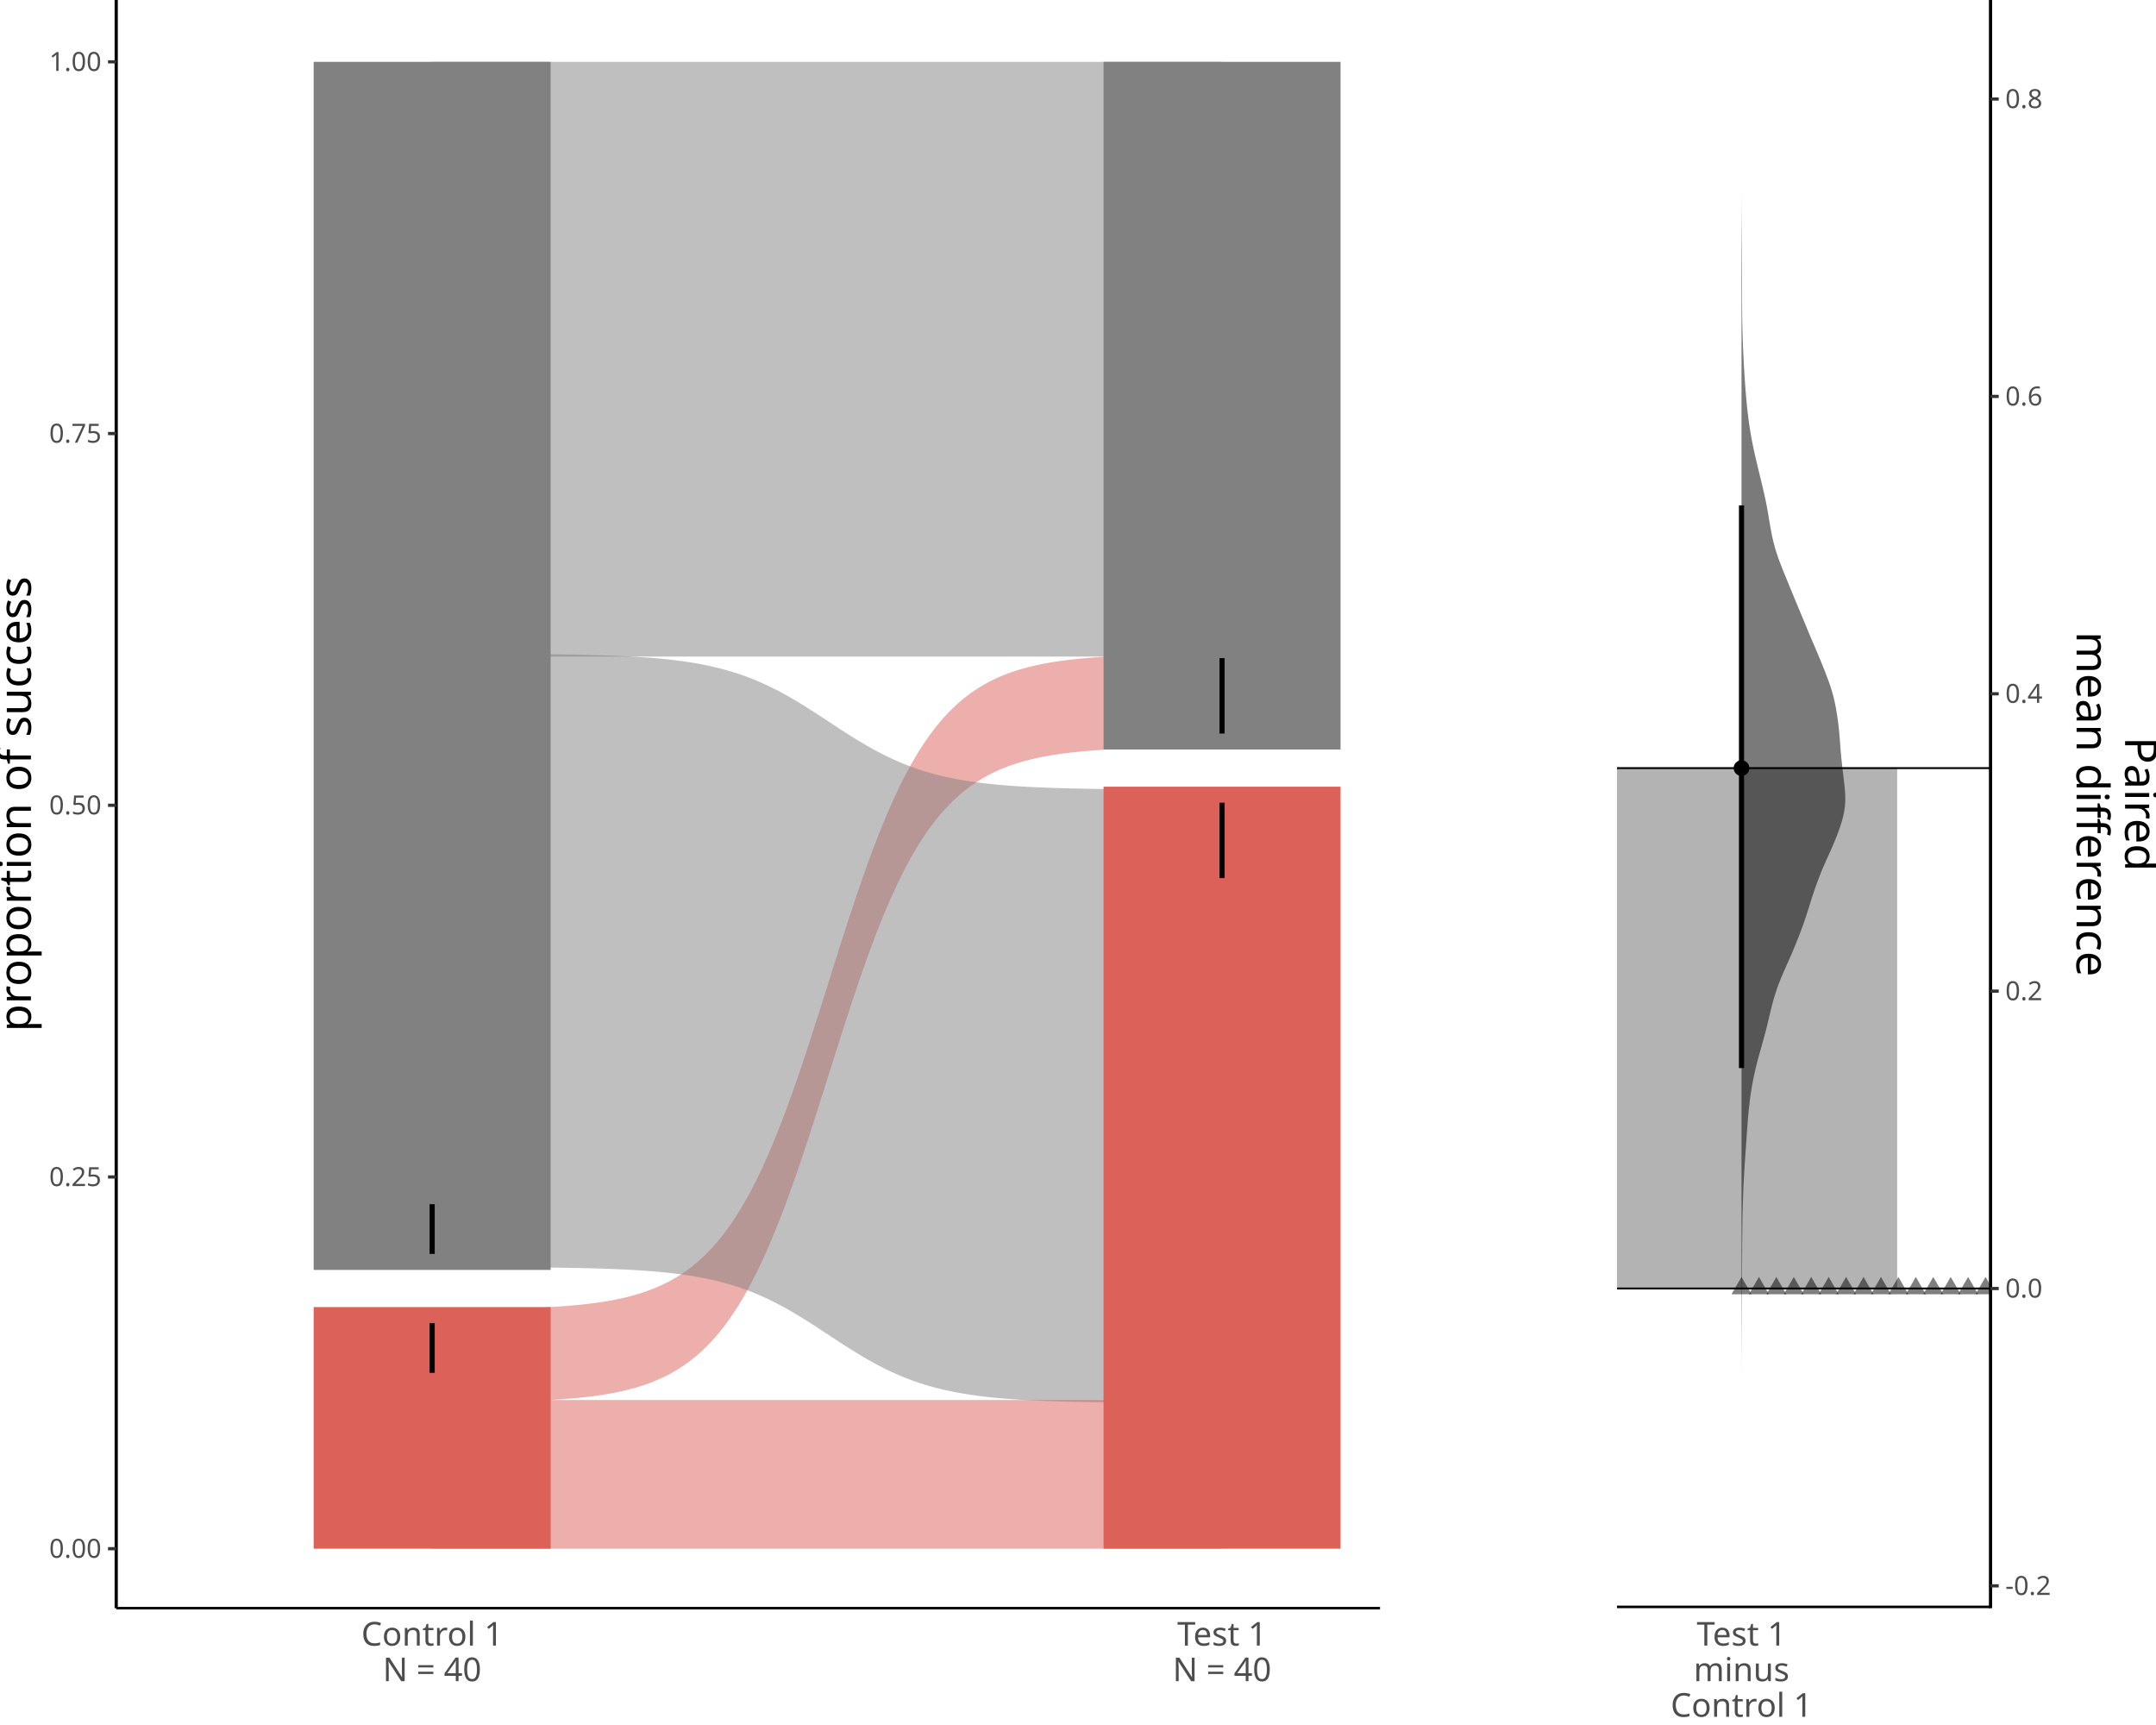
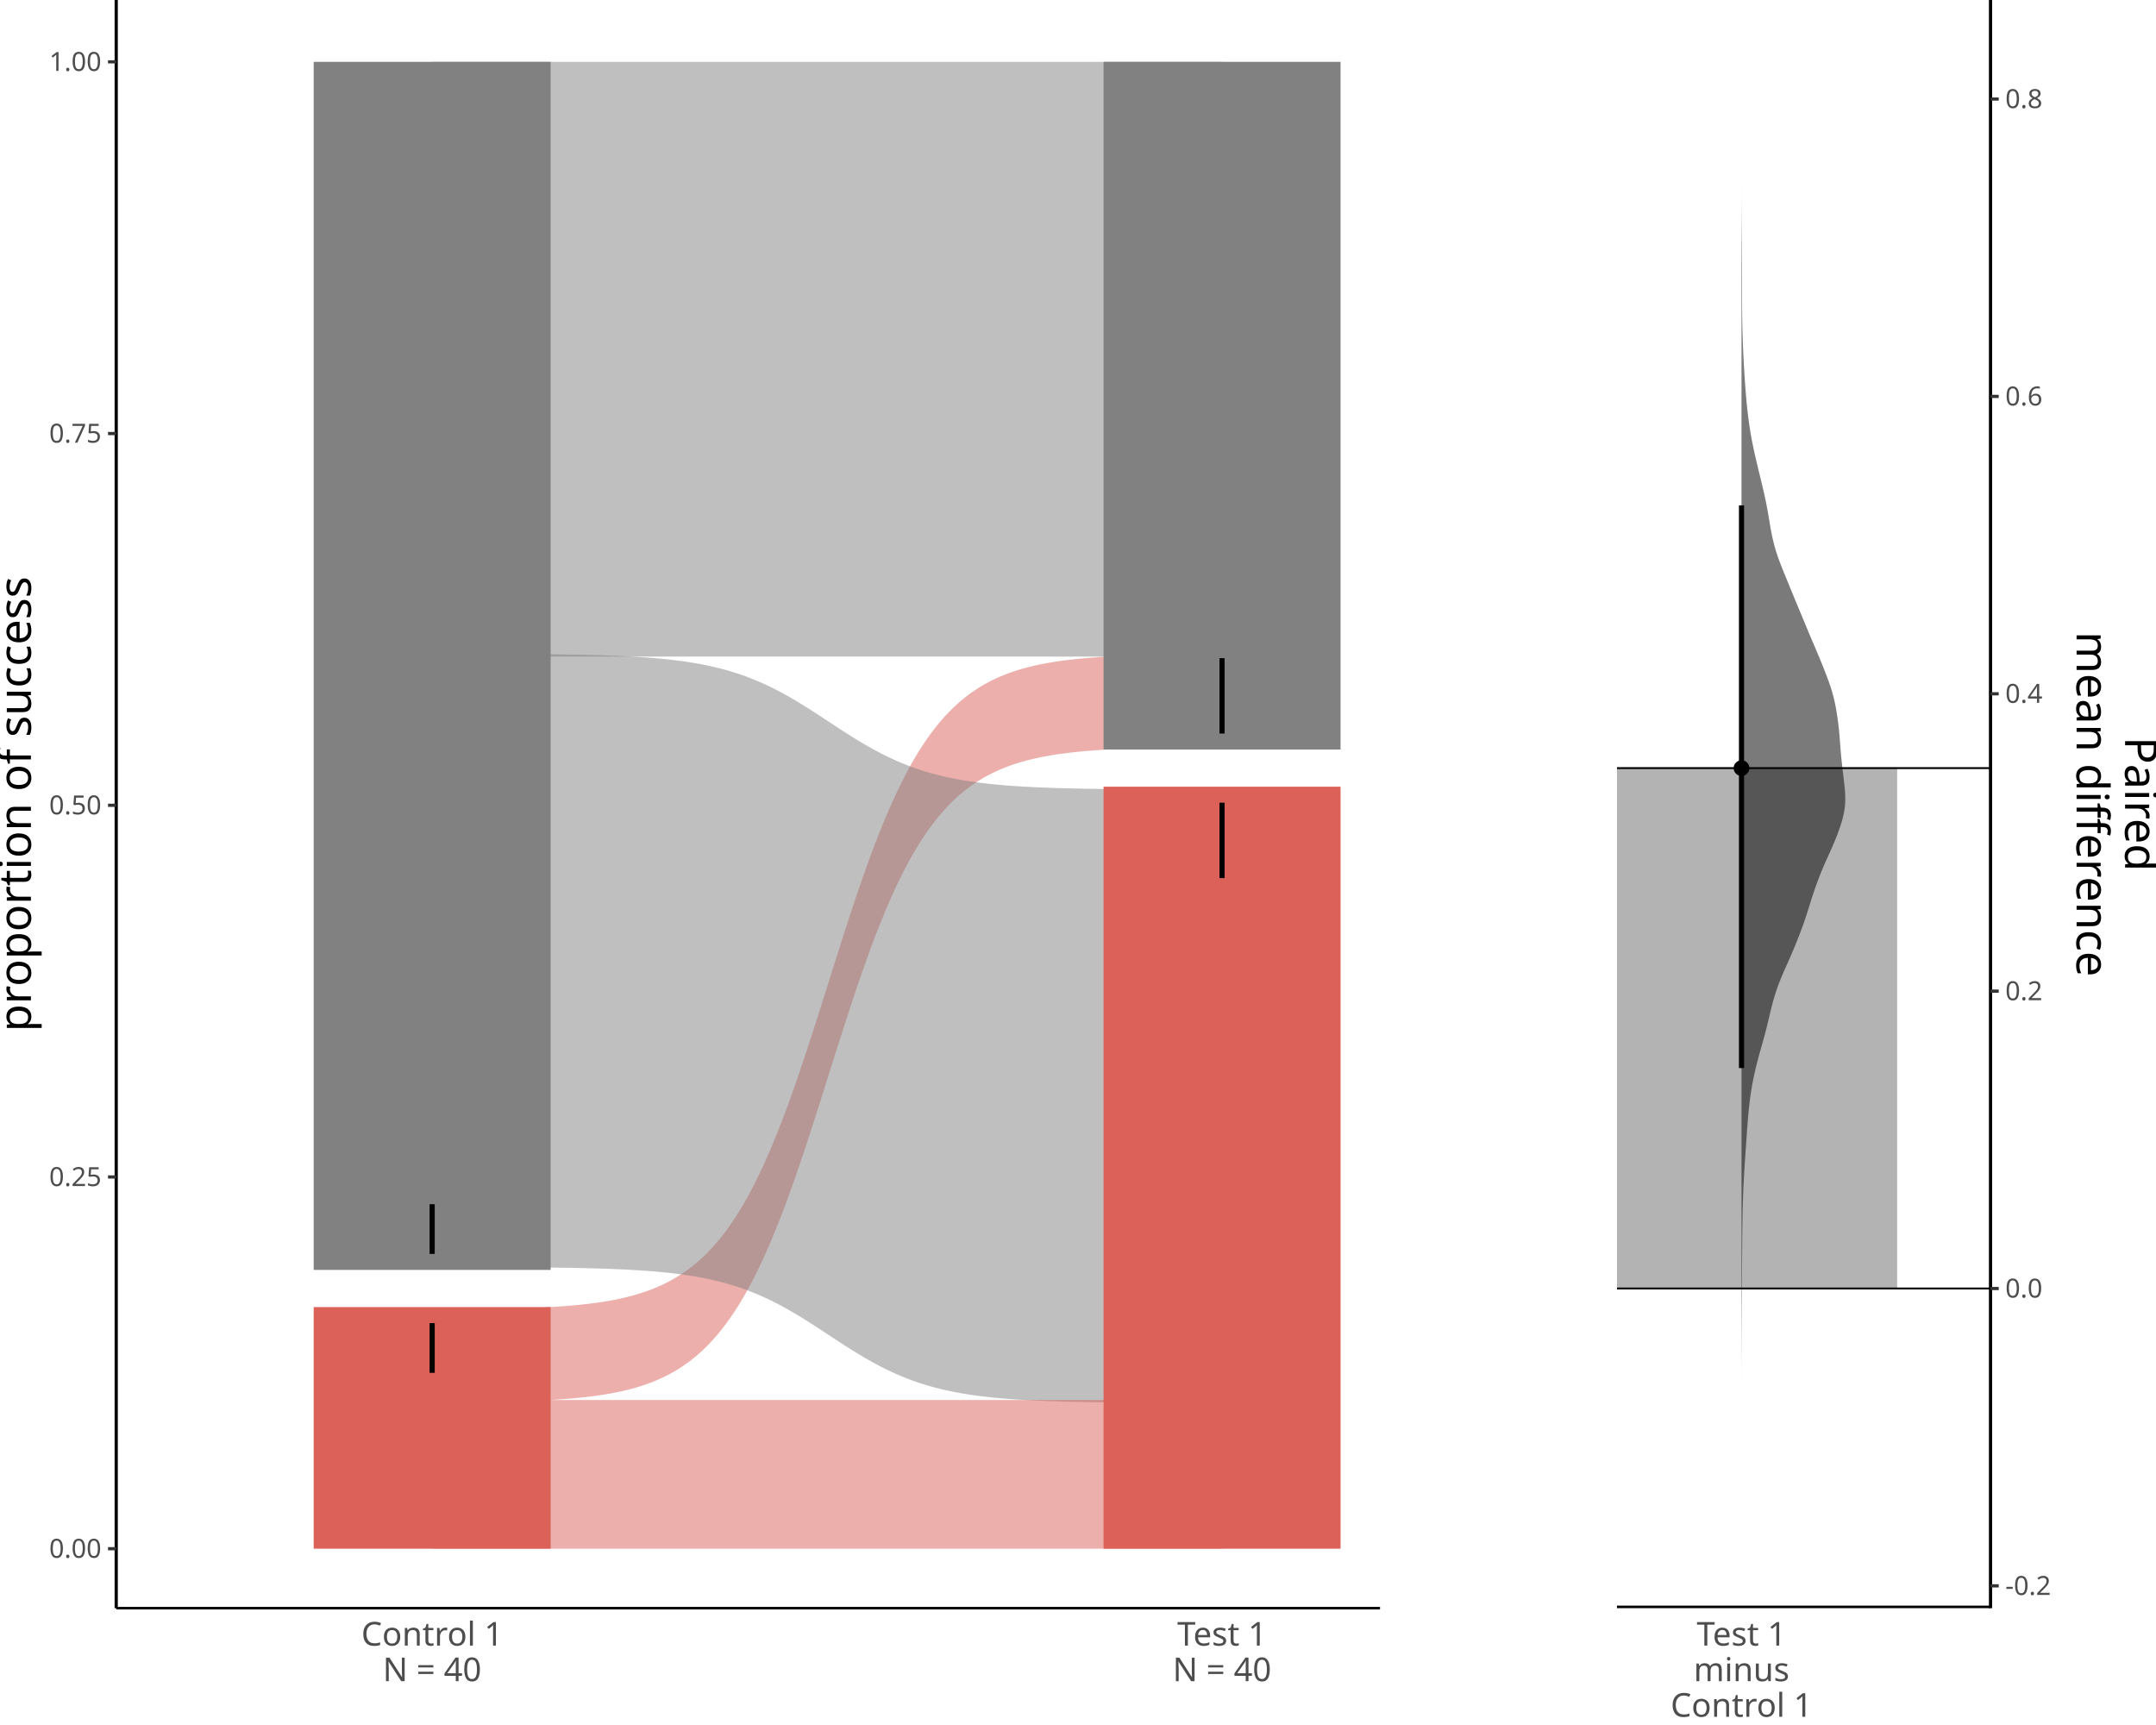
<svg xmlns="http://www.w3.org/2000/svg" class="svglite" data-engine-version="2.0" width="720.00pt" height="576.00pt" viewBox="0 0 720.00 576.00">
  <defs>
    <style type="text/css">
    .svglite line, .svglite polyline, .svglite polygon, .svglite path, .svglite rect, .svglite circle {
      fill: none;
      stroke: #000000;
      stroke-linecap: round;
      stroke-linejoin: round;
      stroke-miterlimit: 10.00;
    }
  </style>
  </defs>
  <rect width="100%" height="100%" style="stroke: none; fill: #FFFFFF;" />
  <defs>
    <clipPath id="cpMC4wMHw3MjAuMDB8MC4wMHw1NzYuMDA=">
      <rect x="0.00" y="0.00" width="720.00" height="576.00" />
    </clipPath>
  </defs>
  <g clip-path="url(#cpMC4wMHw3MjAuMDB8MC4wMHw1NzYuMDA=)">
</g>
  <defs>
    <clipPath id="cpMC4wMHw1NDAuMDB8MC4wMHw1NzYuMDA=">
      <rect x="0" y="0.00" width="540.00" height="576.00" />
    </clipPath>
  </defs>
  <g clip-path="url(#cpMC4wMHw1NDAuMDB8MC4wMHw1NzYuMDA=)">
    <rect x="0" y="0.00" width="540.00" height="576.00" style="stroke-width: 1.07; stroke: #FFFFFF; fill: #FFFFFF;" />
  </g>
  <g clip-path="url(#cpMC4wMHw3MjAuMDB8MC4wMHw1NzYuMDA=)">
    <rect x="38.81" y="0.00" width="501.19" height="536.99" style="stroke-width: 1.07; stroke: none; fill: #FFFFFF;" />
    <polygon points="181.78,436.55 182.41,436.52 183.05,436.49 183.69,436.45 184.32,436.41 184.96,436.38 185.59,436.34 186.23,436.29 186.86,436.25 187.50,436.21 188.13,436.16 188.77,436.11 189.40,436.06 190.04,436.01 190.67,435.96 191.31,435.90 191.94,435.84 192.58,435.79 193.21,435.72 193.85,435.66 194.48,435.59 195.12,435.52 195.75,435.45 196.39,435.38 197.02,435.30 197.66,435.22 198.30,435.14 198.93,435.05 199.57,434.97 200.20,434.87 200.84,434.78 201.47,434.68 202.11,434.58 202.74,434.47 203.38,434.36 204.01,434.25 204.65,434.13 205.28,434.01 205.92,433.88 206.55,433.75 207.19,433.61 207.82,433.47 208.46,433.33 209.09,433.17 209.73,433.02 210.36,432.85 211.00,432.69 211.63,432.51 212.27,432.33 212.90,432.14 213.54,431.95 214.18,431.75 214.81,431.54 215.45,431.33 216.08,431.10 216.72,430.87 217.35,430.64 217.99,430.39 218.62,430.13 219.26,429.87 219.89,429.59 220.53,429.31 221.16,429.02 221.80,428.71 222.43,428.40 223.07,428.08 223.70,427.74 224.34,427.39 224.97,427.03 225.61,426.66 226.24,426.28 226.88,425.88 227.51,425.47 228.15,425.05 228.78,424.61 229.42,424.16 230.06,423.70 230.69,423.21 231.33,422.72 231.96,422.20 232.60,421.67 233.23,421.12 233.87,420.56 234.50,419.98 235.14,419.38 235.77,418.76 236.41,418.12 237.04,417.46 237.68,416.78 238.31,416.08 238.95,415.36 239.58,414.62 240.22,413.86 240.85,413.07 241.49,412.26 242.12,411.43 242.76,410.58 243.39,409.70 244.03,408.79 244.66,407.87 245.30,406.91 245.94,405.93 246.57,404.93 247.21,403.89 247.84,402.84 248.48,401.75 249.11,400.64 249.75,399.50 250.38,398.33 251.02,397.13 251.65,395.91 252.29,394.65 252.92,393.37 253.56,392.06 254.19,390.72 254.83,389.36 255.46,387.96 256.10,386.54 256.73,385.09 257.37,383.61 258.00,382.10 258.64,380.56 259.27,379.00 259.91,377.41 260.54,375.79 261.18,374.15 261.82,372.48 262.45,370.79 263.09,369.07 263.72,367.32 264.36,365.56 264.99,363.77 265.63,361.96 266.26,360.13 266.90,358.28 267.53,356.41 268.17,354.52 268.80,352.61 269.44,350.69 270.07,348.76 270.71,346.81 271.34,344.85 271.98,342.87 272.61,340.89 273.25,338.90 273.88,336.90 274.52,334.90 275.15,332.89 275.79,330.87 276.42,328.86 277.06,326.84 277.70,324.83 278.33,322.81 278.97,320.80 279.60,318.80 280.24,316.80 280.87,314.81 281.51,312.82 282.14,310.85 282.78,308.89 283.41,306.94 284.05,305.00 284.68,303.08 285.32,301.18 285.95,299.29 286.59,297.42 287.22,295.57 287.86,293.74 288.49,291.93 289.13,290.14 289.76,288.37 290.40,286.63 291.03,284.91 291.67,283.22 292.30,281.55 292.94,279.91 293.58,278.29 294.21,276.70 294.85,275.14 295.48,273.60 296.12,272.09 296.75,270.61 297.39,269.16 298.02,267.74 298.66,266.34 299.29,264.97 299.93,263.64 300.56,262.33 301.20,261.04 301.83,259.79 302.47,258.57 303.10,257.37 303.74,256.20 304.37,255.06 305.01,253.95 305.64,252.86 306.28,251.80 306.91,250.77 307.55,249.77 308.18,248.79 308.82,247.83 309.46,246.90 310.09,246.00 310.73,245.12 311.36,244.27 312.00,243.43 312.63,242.63 313.27,241.84 313.90,241.08 314.54,240.33 315.17,239.61 315.81,238.92 316.44,238.24 317.08,237.58 317.71,236.94 318.35,236.32 318.98,235.72 319.62,235.14 320.25,234.57 320.89,234.03 321.52,233.50 322.16,232.98 322.79,232.49 323.43,232.00 324.06,231.54 324.70,231.08 325.34,230.65 325.97,230.22 326.61,229.81 327.24,229.42 327.88,229.03 328.51,228.66 329.15,228.30 329.78,227.96 330.42,227.62 331.05,227.30 331.69,226.98 332.32,226.68 332.96,226.39 333.59,226.10 334.23,225.83 334.86,225.57 335.50,225.31 336.13,225.06 336.77,224.82 337.40,224.59 338.04,224.37 338.67,224.16 339.31,223.95 339.94,223.75 340.58,223.55 341.22,223.37 341.85,223.19 342.49,223.01 343.12,222.84 343.76,222.68 344.39,222.52 345.03,222.37 345.66,222.23 346.30,222.09 346.93,221.95 347.57,221.82 348.20,221.69 348.84,221.57 349.47,221.45 350.11,221.34 350.74,221.23 351.38,221.12 352.01,221.02 352.65,220.92 353.28,220.82 353.92,220.73 354.55,220.64 355.19,220.56 355.83,220.48 356.46,220.40 357.10,220.32 357.73,220.25 358.37,220.17 359.00,220.11 359.64,220.04 360.27,219.98 360.91,219.91 361.54,219.85 362.18,219.80 362.81,219.74 363.45,219.69 364.08,219.64 364.72,219.59 365.35,219.54 365.99,219.49 366.62,219.45 367.26,219.40 367.89,219.36 368.53,219.32 369.16,219.28 369.80,219.25 370.43,219.21 371.07,219.18 371.71,219.14 371.71,250.17 371.07,250.21 370.43,250.24 369.80,250.28 369.16,250.31 368.53,250.35 367.89,250.39 367.26,250.43 366.62,250.48 365.99,250.52 365.35,250.57 364.72,250.62 364.08,250.67 363.45,250.72 362.81,250.77 362.18,250.83 361.54,250.88 360.91,250.94 360.27,251.00 359.64,251.07 359.00,251.14 358.37,251.20 357.73,251.28 357.10,251.35 356.46,251.43 355.83,251.51 355.19,251.59 354.55,251.67 353.92,251.76 353.28,251.85 352.65,251.95 352.01,252.05 351.38,252.15 350.74,252.26 350.11,252.37 349.47,252.48 348.84,252.60 348.20,252.72 347.57,252.85 346.93,252.98 346.30,253.12 345.66,253.26 345.03,253.40 344.39,253.55 343.76,253.71 343.12,253.87 342.49,254.04 341.85,254.22 341.22,254.40 340.58,254.58 339.94,254.78 339.31,254.98 338.67,255.19 338.04,255.40 337.40,255.62 336.77,255.85 336.13,256.09 335.50,256.34 334.86,256.60 334.23,256.86 333.59,257.13 332.96,257.42 332.32,257.71 331.69,258.01 331.05,258.33 330.42,258.65 329.78,258.99 329.15,259.33 328.51,259.69 327.88,260.06 327.24,260.45 326.61,260.84 325.97,261.25 325.34,261.68 324.70,262.11 324.06,262.57 323.43,263.03 322.79,263.52 322.16,264.01 321.52,264.53 320.89,265.06 320.25,265.60 319.62,266.17 318.98,266.75 318.35,267.35 317.71,267.97 317.08,268.61 316.44,269.27 315.81,269.95 315.17,270.64 314.54,271.36 313.90,272.11 313.27,272.87 312.63,273.65 312.00,274.46 311.36,275.30 310.73,276.15 310.09,277.03 309.46,277.93 308.82,278.86 308.18,279.82 307.55,280.80 306.91,281.80 306.28,282.83 305.64,283.89 305.01,284.98 304.37,286.09 303.74,287.23 303.10,288.40 302.47,289.60 301.83,290.82 301.20,292.07 300.56,293.36 299.93,294.67 299.29,296.00 298.66,297.37 298.02,298.77 297.39,300.19 296.75,301.64 296.12,303.12 295.48,304.63 294.85,306.17 294.21,307.73 293.58,309.32 292.94,310.94 292.30,312.58 291.67,314.25 291.03,315.94 290.40,317.66 289.76,319.40 289.13,321.17 288.49,322.96 287.86,324.77 287.22,326.60 286.59,328.45 285.95,330.32 285.32,332.21 284.68,334.11 284.05,336.03 283.41,337.97 282.78,339.92 282.14,341.88 281.51,343.85 280.87,345.84 280.24,347.83 279.60,349.83 278.97,351.83 278.33,353.84 277.70,355.86 277.06,357.87 276.42,359.89 275.79,361.90 275.15,363.92 274.52,365.93 273.88,367.93 273.25,369.93 272.61,371.92 271.98,373.90 271.34,375.88 270.71,377.84 270.07,379.79 269.44,381.72 268.80,383.64 268.17,385.55 267.53,387.44 266.90,389.31 266.26,391.16 265.63,392.99 264.99,394.80 264.36,396.59 263.72,398.35 263.09,400.10 262.45,401.82 261.82,403.51 261.18,405.18 260.54,406.82 259.91,408.44 259.27,410.03 258.64,411.59 258.00,413.13 257.37,414.64 256.73,416.12 256.10,417.57 255.46,418.99 254.83,420.39 254.19,421.75 253.56,423.09 252.92,424.40 252.29,425.68 251.65,426.94 251.02,428.16 250.38,429.36 249.75,430.53 249.11,431.67 248.48,432.78 247.84,433.86 247.21,434.92 246.57,435.96 245.94,436.96 245.30,437.94 244.66,438.90 244.03,439.82 243.39,440.73 242.76,441.61 242.12,442.46 241.49,443.29 240.85,444.10 240.22,444.89 239.58,445.65 238.95,446.39 238.31,447.11 237.68,447.81 237.04,448.49 236.41,449.15 235.77,449.79 235.14,450.41 234.50,451.01 233.87,451.59 233.23,452.15 232.60,452.70 231.96,453.23 231.33,453.75 230.69,454.24 230.06,454.72 229.42,455.19 228.78,455.64 228.15,456.08 227.51,456.50 226.88,456.91 226.24,457.31 225.61,457.69 224.97,458.06 224.34,458.42 223.70,458.77 223.07,459.11 222.43,459.43 221.80,459.74 221.16,460.05 220.53,460.34 219.89,460.62 219.26,460.90 218.62,461.16 217.99,461.42 217.35,461.67 216.72,461.90 216.08,462.13 215.45,462.36 214.81,462.57 214.18,462.78 213.54,462.98 212.90,463.17 212.27,463.36 211.63,463.54 211.00,463.72 210.36,463.88 209.73,464.05 209.09,464.20 208.46,464.36 207.82,464.50 207.19,464.64 206.55,464.78 205.92,464.91 205.28,465.04 204.65,465.16 204.01,465.28 203.38,465.39 202.74,465.50 202.11,465.61 201.47,465.71 200.84,465.81 200.20,465.90 199.57,466.00 198.93,466.08 198.30,466.17 197.66,466.25 197.02,466.33 196.39,466.41 195.75,466.48 195.12,466.55 194.48,466.62 193.85,466.69 193.21,466.75 192.58,466.81 191.94,466.87 191.31,466.93 190.67,466.99 190.04,467.04 189.40,467.09 188.77,467.14 188.13,467.19 187.50,467.24 186.86,467.28 186.23,467.32 185.59,467.37 184.96,467.41 184.32,467.44 183.69,467.48 183.05,467.52 182.41,467.55 181.78,467.58 " style="stroke-width: 0.75; stroke: none; fill: #DB6159; fill-opacity: 0.50;" />
    <polygon points="181.78,218.44 182.41,218.44 183.05,218.45 183.69,218.46 184.32,218.47 184.96,218.47 185.59,218.48 186.23,218.49 186.86,218.50 187.50,218.51 188.13,218.52 188.77,218.53 189.40,218.54 190.04,218.55 190.67,218.56 191.31,218.57 191.94,218.58 192.58,218.60 193.21,218.61 193.85,218.62 194.48,218.64 195.12,218.65 195.75,218.66 196.39,218.68 197.02,218.70 197.66,218.71 198.30,218.73 198.93,218.75 199.57,218.77 200.20,218.78 200.84,218.80 201.47,218.83 202.11,218.85 202.74,218.87 203.38,218.89 204.01,218.91 204.65,218.94 205.28,218.96 205.92,218.99 206.55,219.02 207.19,219.05 207.82,219.08 208.46,219.11 209.09,219.14 209.73,219.17 210.36,219.20 211.00,219.24 211.63,219.27 212.27,219.31 212.90,219.35 213.54,219.39 214.18,219.43 214.81,219.48 215.45,219.52 216.08,219.57 216.72,219.61 217.35,219.66 217.99,219.71 218.62,219.77 219.26,219.82 219.89,219.88 220.53,219.94 221.16,220.00 221.80,220.06 222.43,220.13 223.07,220.19 223.70,220.26 224.34,220.34 224.97,220.41 225.61,220.49 226.24,220.57 226.88,220.65 227.51,220.73 228.15,220.82 228.78,220.91 229.42,221.00 230.06,221.10 230.69,221.20 231.33,221.30 231.96,221.41 232.60,221.52 233.23,221.63 233.87,221.75 234.50,221.87 235.14,222.00 235.77,222.12 236.41,222.26 237.04,222.39 237.68,222.53 238.31,222.68 238.95,222.83 239.58,222.98 240.22,223.14 240.85,223.30 241.49,223.47 242.12,223.64 242.76,223.82 243.39,224.00 244.03,224.19 244.66,224.38 245.30,224.58 245.94,224.78 246.57,224.99 247.21,225.21 247.84,225.42 248.48,225.65 249.11,225.88 249.75,226.12 250.38,226.36 251.02,226.61 251.65,226.86 252.29,227.12 252.92,227.39 253.56,227.66 254.19,227.93 254.83,228.22 255.46,228.51 256.10,228.80 256.73,229.10 257.37,229.41 258.00,229.72 258.64,230.04 259.27,230.36 259.91,230.69 260.54,231.03 261.18,231.37 261.82,231.72 262.45,232.07 263.09,232.42 263.72,232.78 264.36,233.15 264.99,233.52 265.63,233.90 266.26,234.28 266.90,234.66 267.53,235.05 268.17,235.44 268.80,235.83 269.44,236.23 270.07,236.63 270.71,237.04 271.34,237.44 271.98,237.85 272.61,238.26 273.25,238.68 273.88,239.09 274.52,239.51 275.15,239.92 275.79,240.34 276.42,240.76 277.06,241.17 277.70,241.59 278.33,242.01 278.97,242.43 279.60,242.84 280.24,243.26 280.87,243.67 281.51,244.08 282.14,244.49 282.78,244.89 283.41,245.30 284.05,245.70 284.68,246.10 285.32,246.49 285.95,246.88 286.59,247.27 287.22,247.66 287.86,248.03 288.49,248.41 289.13,248.78 289.76,249.15 290.40,249.51 291.03,249.86 291.67,250.22 292.30,250.56 292.94,250.90 293.58,251.24 294.21,251.57 294.85,251.89 295.48,252.21 296.12,252.52 296.75,252.83 297.39,253.13 298.02,253.42 298.66,253.71 299.29,254.00 299.93,254.27 300.56,254.55 301.20,254.81 301.83,255.07 302.47,255.32 303.10,255.57 303.74,255.81 304.37,256.05 305.01,256.28 305.64,256.51 306.28,256.73 306.91,256.94 307.55,257.15 308.18,257.35 308.82,257.55 309.46,257.74 310.09,257.93 310.73,258.11 311.36,258.29 312.00,258.46 312.63,258.63 313.27,258.79 313.90,258.95 314.54,259.10 315.17,259.25 315.81,259.40 316.44,259.54 317.08,259.67 317.71,259.81 318.35,259.93 318.98,260.06 319.62,260.18 320.25,260.30 320.89,260.41 321.52,260.52 322.16,260.63 322.79,260.73 323.43,260.83 324.06,260.93 324.70,261.02 325.34,261.11 325.97,261.20 326.61,261.28 327.24,261.37 327.88,261.44 328.51,261.52 329.15,261.60 329.78,261.67 330.42,261.74 331.05,261.80 331.69,261.87 332.32,261.93 332.96,261.99 333.59,262.05 334.23,262.11 334.86,262.16 335.50,262.22 336.13,262.27 336.77,262.32 337.40,262.37 338.04,262.41 338.67,262.46 339.31,262.50 339.94,262.54 340.58,262.58 341.22,262.62 341.85,262.66 342.49,262.69 343.12,262.73 343.76,262.76 344.39,262.79 345.03,262.83 345.66,262.86 346.30,262.88 346.93,262.91 347.57,262.94 348.20,262.97 348.84,262.99 349.47,263.02 350.11,263.04 350.74,263.06 351.38,263.08 352.01,263.11 352.65,263.13 353.28,263.15 353.92,263.17 354.55,263.18 355.19,263.20 355.83,263.22 356.46,263.23 357.10,263.25 357.73,263.27 358.37,263.28 359.00,263.30 359.64,263.31 360.27,263.32 360.91,263.34 361.54,263.35 362.18,263.36 362.81,263.37 363.45,263.38 364.08,263.39 364.72,263.40 365.35,263.41 365.99,263.42 366.62,263.43 367.26,263.44 367.89,263.45 368.53,263.46 369.16,263.47 369.80,263.47 370.43,263.48 371.07,263.49 371.71,263.49 371.71,468.29 371.07,468.28 370.43,468.28 369.80,468.27 369.16,468.26 368.53,468.25 367.89,468.25 367.26,468.24 366.62,468.23 365.99,468.22 365.35,468.21 364.72,468.20 364.08,468.19 363.45,468.18 362.81,468.17 362.18,468.16 361.54,468.14 360.91,468.13 360.27,468.12 359.64,468.11 359.00,468.09 358.37,468.08 357.73,468.06 357.10,468.05 356.46,468.03 355.83,468.02 355.19,468.00 354.55,467.98 353.92,467.96 353.28,467.94 352.65,467.92 352.01,467.90 351.38,467.88 350.74,467.86 350.11,467.84 349.47,467.81 348.84,467.79 348.20,467.76 347.57,467.74 346.93,467.71 346.30,467.68 345.66,467.65 345.03,467.62 344.39,467.59 343.76,467.56 343.12,467.52 342.49,467.49 341.85,467.45 341.22,467.42 340.58,467.38 339.94,467.34 339.31,467.30 338.67,467.25 338.04,467.21 337.40,467.16 336.77,467.11 336.13,467.06 335.50,467.01 334.86,466.96 334.23,466.91 333.59,466.85 332.96,466.79 332.32,466.73 331.69,466.67 331.05,466.60 330.42,466.53 329.78,466.46 329.15,466.39 328.51,466.32 327.88,466.24 327.24,466.16 326.61,466.08 325.97,466.00 325.34,465.91 324.70,465.82 324.06,465.72 323.43,465.63 322.79,465.53 322.16,465.42 321.52,465.32 320.89,465.21 320.25,465.09 319.62,464.98 318.98,464.86 318.35,464.73 317.71,464.60 317.08,464.47 316.44,464.33 315.81,464.19 315.17,464.05 314.54,463.90 313.90,463.75 313.27,463.59 312.63,463.43 312.00,463.26 311.36,463.09 310.73,462.91 310.09,462.73 309.46,462.54 308.82,462.35 308.18,462.15 307.55,461.95 306.91,461.74 306.28,461.52 305.64,461.30 305.01,461.08 304.37,460.85 303.74,460.61 303.10,460.37 302.47,460.12 301.83,459.87 301.20,459.61 300.56,459.34 299.93,459.07 299.29,458.79 298.66,458.51 298.02,458.22 297.39,457.93 296.75,457.63 296.12,457.32 295.48,457.01 294.85,456.69 294.21,456.36 293.58,456.03 292.94,455.70 292.30,455.36 291.67,455.01 291.03,454.66 290.40,454.30 289.76,453.94 289.13,453.58 288.49,453.21 287.86,452.83 287.22,452.45 286.59,452.07 285.95,451.68 285.32,451.29 284.68,450.90 284.05,450.50 283.41,450.10 282.78,449.69 282.14,449.29 281.51,448.88 280.87,448.47 280.24,448.05 279.60,447.64 278.97,447.22 278.33,446.81 277.70,446.39 277.06,445.97 276.42,445.55 275.79,445.14 275.15,444.72 274.52,444.30 273.88,443.89 273.25,443.47 272.61,443.06 271.98,442.65 271.34,442.24 270.71,441.83 270.07,441.43 269.44,441.03 268.80,440.63 268.17,440.24 267.53,439.84 266.90,439.46 266.26,439.07 265.63,438.69 264.99,438.32 264.36,437.95 263.72,437.58 263.09,437.22 262.45,436.86 261.82,436.51 261.18,436.17 260.54,435.83 259.91,435.49 259.27,435.16 258.64,434.84 258.00,434.52 257.37,434.21 256.73,433.90 256.10,433.60 255.46,433.30 254.83,433.02 254.19,432.73 253.56,432.45 252.92,432.18 252.29,431.92 251.65,431.66 251.02,431.40 250.38,431.16 249.75,430.91 249.11,430.68 248.48,430.45 247.84,430.22 247.21,430.00 246.57,429.79 245.94,429.58 245.30,429.38 244.66,429.18 244.03,428.99 243.39,428.80 242.76,428.62 242.12,428.44 241.49,428.27 240.85,428.10 240.22,427.94 239.58,427.78 238.95,427.63 238.31,427.48 237.68,427.33 237.04,427.19 236.41,427.05 235.77,426.92 235.14,426.79 234.50,426.67 233.87,426.55 233.23,426.43 232.60,426.32 231.96,426.21 231.33,426.10 230.69,426.00 230.06,425.90 229.42,425.80 228.78,425.71 228.15,425.62 227.51,425.53 226.88,425.45 226.24,425.36 225.61,425.28 224.97,425.21 224.34,425.13 223.70,425.06 223.07,424.99 222.43,424.92 221.80,424.86 221.16,424.80 220.53,424.73 219.89,424.68 219.26,424.62 218.62,424.56 217.99,424.51 217.35,424.46 216.72,424.41 216.08,424.36 215.45,424.32 214.81,424.27 214.18,424.23 213.54,424.19 212.90,424.15 212.27,424.11 211.63,424.07 211.00,424.04 210.36,424.00 209.73,423.97 209.09,423.93 208.46,423.90 207.82,423.87 207.19,423.84 206.55,423.82 205.92,423.79 205.28,423.76 204.65,423.74 204.01,423.71 203.38,423.69 202.74,423.67 202.11,423.64 201.47,423.62 200.84,423.60 200.20,423.58 199.57,423.56 198.93,423.54 198.30,423.53 197.66,423.51 197.02,423.49 196.39,423.48 195.75,423.46 195.12,423.45 194.48,423.43 193.85,423.42 193.21,423.41 192.58,423.39 191.94,423.38 191.31,423.37 190.67,423.36 190.04,423.35 189.40,423.34 188.77,423.33 188.13,423.32 187.50,423.31 186.86,423.30 186.23,423.29 185.59,423.28 184.96,423.27 184.32,423.26 183.69,423.26 183.05,423.25 182.41,423.24 181.78,423.23 " style="stroke-width: 0.75; stroke: none; fill: #818181; fill-opacity: 0.50;" />
    <polygon points="144.32,467.48 408.11,467.48 408.11,517.13 144.32,517.13 " style="stroke-width: 0.75; stroke: none; fill: #DB6159; fill-opacity: 0.50;" />
    <polygon points="144.32,20.65 408.11,20.65 408.11,219.24 144.32,219.24 " style="stroke-width: 0.75; stroke: none; fill: #818181; fill-opacity: 0.50;" />
    <polygon points="104.75,20.65 183.89,20.65 183.89,424.04 104.75,424.04 " style="stroke-width: 0.75; stroke: none; fill: #818181;" />
    <polygon points="368.54,20.65 447.68,20.65 447.68,250.27 368.54,250.27 " style="stroke-width: 0.75; stroke: none; fill: #818181;" />
    <polygon points="104.75,436.45 183.89,436.45 183.89,517.13 104.75,517.13 " style="stroke-width: 0.75; stroke: none; fill: #DB6159;" />
    <polygon points="368.54,262.69 447.68,262.69 447.68,517.13 368.54,517.13 " style="stroke-width: 0.75; stroke: none; fill: #DB6159;" />
    <line x1="144.32" y1="417.84" x2="144.32" y2="402.96" style="stroke-width: 1.71; stroke-linecap: square;" />
    <line x1="408.11" y1="244.07" x2="408.11" y2="220.61" style="stroke-width: 1.71; stroke-linecap: square;" />
    <line x1="144.32" y1="442.66" x2="144.32" y2="457.54" style="stroke-width: 1.71; stroke-linecap: square;" />
    <line x1="408.11" y1="268.89" x2="408.11" y2="292.35" style="stroke-width: 1.71; stroke-linecap: square;" />
    <line x1="38.81" y1="536.99" x2="460.86" y2="536.99" style="stroke-width: 0.85; stroke-linecap: butt;" />
    <polyline points="38.81,536.99 38.81,0.00 " style="stroke-width: 1.07; stroke-linecap: butt;" />
    <text x="33.88" y="520.16" text-anchor="end" style="font-size: 8.80px; fill: #4D4D4D; font-family: sans;" textLength="17.13px" lengthAdjust="spacingAndGlyphs">0.00</text>
    <text x="33.88" y="396.04" text-anchor="end" style="font-size: 8.80px; fill: #4D4D4D; font-family: sans;" textLength="17.13px" lengthAdjust="spacingAndGlyphs">0.25</text>
    <text x="33.88" y="271.92" text-anchor="end" style="font-size: 8.80px; fill: #4D4D4D; font-family: sans;" textLength="17.13px" lengthAdjust="spacingAndGlyphs">0.50</text>
    <text x="33.88" y="147.80" text-anchor="end" style="font-size: 8.80px; fill: #4D4D4D; font-family: sans;" textLength="17.13px" lengthAdjust="spacingAndGlyphs">0.75</text>
    <text x="33.88" y="23.68" text-anchor="end" style="font-size: 8.80px; fill: #4D4D4D; font-family: sans;" textLength="17.13px" lengthAdjust="spacingAndGlyphs">1.00</text>
    <polyline points="36.07,517.13 38.81,517.13 " style="stroke-width: 1.07; stroke: #333333; stroke-linecap: butt;" />
    <polyline points="36.07,393.01 38.81,393.01 " style="stroke-width: 1.07; stroke: #333333; stroke-linecap: butt;" />
    <polyline points="36.07,268.89 38.81,268.89 " style="stroke-width: 1.07; stroke: #333333; stroke-linecap: butt;" />
    <polyline points="36.07,144.77 38.81,144.77 " style="stroke-width: 1.07; stroke: #333333; stroke-linecap: butt;" />
    <polyline points="36.07,20.65 38.81,20.65 " style="stroke-width: 1.07; stroke: #333333; stroke-linecap: butt;" />
    <text x="144.32" y="549.49" text-anchor="middle" style="font-size: 11.00px; fill: #4D4D4D; font-family: sans;" textLength="44.64px" lengthAdjust="spacingAndGlyphs">Control 1</text>
    <text x="144.32" y="561.37" text-anchor="middle" style="font-size: 11.00px; fill: #4D4D4D; font-family: sans;" textLength="32.72px" lengthAdjust="spacingAndGlyphs">N = 40</text>
    <text x="408.11" y="549.49" text-anchor="middle" style="font-size: 11.00px; fill: #4D4D4D; font-family: sans;" textLength="30.57px" lengthAdjust="spacingAndGlyphs">Test 1</text>
    <text x="408.11" y="561.37" text-anchor="middle" style="font-size: 11.00px; fill: #4D4D4D; font-family: sans;" textLength="32.72px" lengthAdjust="spacingAndGlyphs">N = 40</text>
    <text transform="translate(10.32,268.50) rotate(-90)" text-anchor="middle" style="font-size: 15.00px; font-family: sans;" textLength="142.61px" lengthAdjust="spacingAndGlyphs">proportion of success</text>
  </g>
  <defs>
    <clipPath id="cpNTQwLjAwfDcyMC4wMHwwLjAwfDU3Ni4wMA==">
      <rect x="540.00" y="0.00" width="180.00" height="576.00" />
    </clipPath>
  </defs>
  <g clip-path="url(#cpNTQwLjAwfDcyMC4wMHwwLjAwfDU3Ni4wMA==)">
    <rect x="540.00" y="0.00" width="180.00" height="576.00" style="stroke-width: 1.07; stroke: #FFFFFF; fill: #FFFFFF;" />
  </g>
  <g clip-path="url(#cpMC4wMHw3MjAuMDB8MC4wMHw1NzYuMDA=)">
</g>
  <defs>
    <clipPath id="cpNTQwLjAwfDY2NC43NHwwLjAwfDUzNi45OQ==">
      <rect x="540.00" y="0.00" width="124.74" height="536.99" />
    </clipPath>
  </defs>
  <g clip-path="url(#cpNTQwLjAwfDY2NC43NHwwLjAwfDUzNi45OQ==)">
    <rect x="540.00" y="0.00" width="124.74" height="536.99" style="stroke-width: 1.07; stroke: none; fill: #FFFFFF;" />
    <polygon points="581.58,467.12 581.58,466.32 581.58,465.52 581.58,464.72 581.58,463.92 581.58,463.12 581.58,462.32 581.58,461.52 581.58,460.72 581.58,459.92 581.59,459.12 581.59,458.32 581.59,457.52 581.59,456.72 581.59,455.92 581.59,455.12 581.60,454.32 581.60,453.52 581.60,452.72 581.60,451.92 581.61,451.12 581.61,450.32 581.61,449.52 581.62,448.72 581.62,447.92 581.63,447.12 581.63,446.32 581.63,445.52 581.64,444.72 581.64,443.92 581.65,443.12 581.65,442.32 581.66,441.52 581.66,440.72 581.66,439.91 581.67,439.11 581.67,438.31 581.68,437.51 581.68,436.71 581.69,435.91 581.69,435.11 581.70,434.31 581.70,433.51 581.71,432.71 581.71,431.91 581.71,431.11 581.72,430.31 581.72,429.51 581.73,428.71 581.73,427.91 581.74,427.11 581.74,426.31 581.75,425.51 581.75,424.71 581.76,423.91 581.76,423.11 581.76,422.31 581.77,421.51 581.77,420.71 581.78,419.91 581.78,419.11 581.79,418.31 581.79,417.51 581.80,416.71 581.80,415.91 581.81,415.11 581.82,414.31 581.82,413.51 581.83,412.71 581.84,411.91 581.85,411.11 581.86,410.31 581.87,409.51 581.88,408.71 581.89,407.91 581.90,407.11 581.92,406.31 581.93,405.51 581.95,404.71 581.97,403.91 581.99,403.11 582.01,402.31 582.03,401.51 582.06,400.71 582.09,399.91 582.12,399.11 582.15,398.31 582.18,397.51 582.21,396.71 582.25,395.91 582.29,395.11 582.33,394.31 582.37,393.51 582.41,392.71 582.46,391.91 582.50,391.11 582.55,390.31 582.60,389.51 582.65,388.71 582.71,387.91 582.76,387.11 582.82,386.31 582.87,385.51 582.93,384.71 582.98,383.91 583.04,383.11 583.10,382.31 583.15,381.51 583.21,380.71 583.26,379.91 583.32,379.11 583.37,378.31 583.43,377.50 583.49,376.70 583.55,375.90 583.61,375.10 583.67,374.30 583.74,373.50 583.80,372.70 583.88,371.90 583.95,371.10 584.03,370.30 584.12,369.50 584.21,368.70 584.30,367.90 584.40,367.10 584.51,366.30 584.62,365.50 584.74,364.70 584.87,363.90 585.00,363.10 585.14,362.30 585.29,361.50 585.44,360.70 585.61,359.90 585.77,359.10 585.95,358.30 586.13,357.50 586.31,356.70 586.51,355.90 586.71,355.10 586.91,354.30 587.12,353.50 587.34,352.70 587.56,351.90 587.78,351.10 588.01,350.30 588.23,349.50 588.46,348.70 588.69,347.90 588.91,347.10 589.13,346.30 589.35,345.50 589.56,344.70 589.77,343.90 589.97,343.10 590.17,342.30 590.36,341.50 590.55,340.70 590.74,339.90 590.93,339.10 591.12,338.30 591.31,337.50 591.51,336.70 591.71,335.90 591.92,335.10 592.14,334.30 592.36,333.50 592.60,332.70 592.85,331.90 593.10,331.10 593.37,330.30 593.66,329.50 593.95,328.70 594.26,327.90 594.57,327.10 594.90,326.30 595.24,325.50 595.58,324.70 595.93,323.90 596.29,323.10 596.64,322.30 597.00,321.50 597.36,320.70 597.71,319.90 598.06,319.10 598.40,318.30 598.75,317.50 599.08,316.70 599.41,315.90 599.74,315.09 600.06,314.29 600.38,313.49 600.70,312.69 601.01,311.89 601.31,311.09 601.61,310.29 601.91,309.49 602.20,308.69 602.48,307.89 602.75,307.09 603.02,306.29 603.28,305.49 603.54,304.69 603.80,303.89 604.05,303.09 604.30,302.29 604.55,301.49 604.80,300.69 605.05,299.89 605.31,299.09 605.58,298.29 605.85,297.49 606.12,296.69 606.40,295.89 606.69,295.09 606.99,294.29 607.29,293.49 607.60,292.69 607.91,291.89 608.23,291.09 608.56,290.29 608.90,289.49 609.25,288.69 609.60,287.89 609.95,287.09 610.31,286.29 610.68,285.49 611.04,284.69 611.40,283.89 611.75,283.09 612.10,282.29 612.44,281.49 612.78,280.69 613.10,279.89 613.42,279.09 613.72,278.29 614.02,277.49 614.30,276.69 614.57,275.89 614.83,275.09 615.07,274.29 615.29,273.49 615.50,272.69 615.68,271.89 615.84,271.09 615.97,270.29 616.08,269.49 616.16,268.69 616.21,267.89 616.23,267.09 616.23,266.29 616.21,265.49 616.16,264.69 616.11,263.89 616.04,263.09 615.96,262.29 615.87,261.49 615.78,260.69 615.69,259.89 615.59,259.09 615.50,258.29 615.40,257.49 615.31,256.69 615.22,255.89 615.13,255.09 615.04,254.29 614.95,253.48 614.87,252.68 614.80,251.88 614.73,251.08 614.66,250.28 614.60,249.48 614.54,248.68 614.48,247.88 614.42,247.08 614.36,246.28 614.29,245.48 614.22,244.68 614.15,243.88 614.06,243.08 613.97,242.28 613.88,241.48 613.77,240.68 613.66,239.88 613.54,239.08 613.42,238.28 613.29,237.48 613.15,236.68 613.00,235.88 612.84,235.08 612.67,234.28 612.49,233.48 612.30,232.68 612.08,231.88 611.86,231.08 611.62,230.28 611.37,229.48 611.10,228.68 610.82,227.88 610.53,227.08 610.23,226.28 609.93,225.48 609.62,224.68 609.31,223.88 608.99,223.08 608.67,222.28 608.35,221.48 608.02,220.68 607.69,219.88 607.36,219.08 607.03,218.28 606.69,217.48 606.35,216.68 606.01,215.88 605.67,215.08 605.32,214.28 604.98,213.48 604.64,212.68 604.30,211.88 603.97,211.08 603.63,210.28 603.30,209.48 602.97,208.68 602.64,207.88 602.31,207.08 601.97,206.28 601.64,205.48 601.31,204.68 600.98,203.88 600.64,203.08 600.31,202.28 599.97,201.48 599.64,200.68 599.31,199.88 598.98,199.08 598.65,198.28 598.32,197.48 597.99,196.68 597.66,195.88 597.34,195.08 597.01,194.28 596.68,193.48 596.35,192.68 596.02,191.88 595.69,191.07 595.37,190.27 595.05,189.47 594.74,188.67 594.43,187.87 594.13,187.07 593.84,186.27 593.57,185.47 593.30,184.67 593.05,183.87 592.81,183.07 592.59,182.27 592.38,181.47 592.18,180.67 591.99,179.87 591.81,179.07 591.65,178.27 591.49,177.47 591.34,176.67 591.20,175.87 591.06,175.07 590.93,174.27 590.79,173.47 590.66,172.67 590.53,171.87 590.39,171.07 590.25,170.27 590.10,169.47 589.95,168.67 589.79,167.87 589.63,167.07 589.46,166.27 589.28,165.47 589.10,164.67 588.92,163.87 588.73,163.07 588.54,162.27 588.35,161.47 588.16,160.67 587.97,159.87 587.77,159.07 587.58,158.27 587.38,157.47 587.19,156.67 587.00,155.87 586.81,155.07 586.62,154.27 586.43,153.47 586.25,152.67 586.06,151.87 585.88,151.07 585.71,150.27 585.54,149.47 585.37,148.67 585.21,147.87 585.05,147.07 584.90,146.27 584.76,145.47 584.62,144.67 584.49,143.87 584.36,143.07 584.24,142.27 584.12,141.47 584.01,140.67 583.91,139.87 583.80,139.07 583.71,138.27 583.61,137.47 583.52,136.67 583.44,135.87 583.36,135.07 583.28,134.27 583.20,133.47 583.13,132.67 583.06,131.87 583.00,131.07 582.93,130.27 582.87,129.47 582.81,128.66 582.75,127.86 582.70,127.06 582.64,126.26 582.59,125.46 582.54,124.66 582.49,123.86 582.44,123.06 582.40,122.26 582.35,121.46 582.31,120.66 582.27,119.86 582.23,119.06 582.19,118.26 582.15,117.46 582.12,116.66 582.08,115.86 582.05,115.06 582.02,114.26 581.99,113.46 581.97,112.66 581.94,111.86 581.92,111.06 581.89,110.26 581.87,109.46 581.86,108.66 581.84,107.86 581.83,107.06 581.81,106.26 581.80,105.46 581.79,104.66 581.79,103.86 581.78,103.06 581.78,102.26 581.77,101.46 581.77,100.66 581.77,99.86 581.77,99.06 581.77,98.26 581.77,97.46 581.77,96.66 581.76,95.86 581.76,95.06 581.76,94.26 581.76,93.46 581.76,92.66 581.76,91.86 581.75,91.06 581.75,90.26 581.75,89.46 581.74,88.66 581.74,87.86 581.73,87.06 581.73,86.26 581.72,85.46 581.72,84.66 581.71,83.86 581.71,83.06 581.70,82.26 581.70,81.46 581.69,80.66 581.68,79.86 581.67,79.06 581.67,78.26 581.66,77.46 581.65,76.66 581.65,75.86 581.64,75.06 581.63,74.26 581.63,73.46 581.62,72.66 581.62,71.86 581.61,71.06 581.61,70.26 581.60,69.46 581.60,68.66 581.60,67.86 581.59,67.05 581.59,66.25 581.59,65.45 581.59,64.65 581.59,63.85 581.58,63.05 581.58,62.25 581.58,61.45 581.58,60.65 581.58,59.85 581.58,59.05 581.58,58.25 " style="stroke-width: 0.75; stroke: none; fill: #595959; fill-opacity: 0.80;" />
    <line x1="581.58" y1="355.78" x2="581.58" y2="169.60" style="stroke-width: 1.71; stroke-linecap: square;" />
    <circle cx="581.58" cy="256.48" r="2.25" style="stroke-width: 0.75; fill: #000000;" />
    <line x1="373.68" y1="430.25" x2="373.68" y2="430.25" style="stroke-width: 1.71; stroke-linecap: square;" />
    <circle cx="373.68" cy="430.25" r="2.25" style="stroke-width: 0.75; fill: #000000;" />
    <line x1="540.00" y1="256.48" x2="664.74" y2="256.48" style="stroke-width: 0.64; stroke-linecap: butt;" />
    <line x1="540.00" y1="430.25" x2="664.74" y2="430.25" style="stroke-width: 0.64; stroke-linecap: butt;" />
    <line x1="540.00" y1="536.99" x2="664.74" y2="536.99" style="stroke-width: 1.71; stroke-linecap: butt;" />
    <rect x="529.61" y="256.48" width="103.95" height="173.77" style="stroke-width: 1.07; stroke: none; stroke-linecap: butt; stroke-linejoin: miter; fill: #000000; fill-opacity: 0.30;" />
    <text x="523.37" y="256.48" text-anchor="middle" style="font-size: 10.00px; font-family: sans;" textLength="25.31px" lengthAdjust="spacingAndGlyphs">+0.35</text>
-     <polygon points="581.58,426.38 584.93,432.18 578.23,432.18 " style="stroke-width: 0.71; stroke: none; fill: #000000; fill-opacity: 0.50;" />
-     <polygon points="581.58,922.86 584.93,928.66 578.23,928.66 " style="stroke-width: 0.71; stroke: none; fill: #000000; fill-opacity: 0.50;" />
-     <polygon points="587.40,426.38 590.75,432.18 584.05,432.18 " style="stroke-width: 0.71; stroke: none; fill: #000000; fill-opacity: 0.50;" />
-     <polygon points="593.22,426.38 596.57,432.18 589.87,432.18 " style="stroke-width: 0.71; stroke: none; fill: #000000; fill-opacity: 0.50;" />
-     <polygon points="581.58,-70.10 584.93,-64.30 578.23,-64.30 " style="stroke-width: 0.71; stroke: none; fill: #000000; fill-opacity: 0.50;" />
-     <polygon points="587.40,-70.10 590.75,-64.30 584.05,-64.30 " style="stroke-width: 0.71; stroke: none; fill: #000000; fill-opacity: 0.50;" />
-     <polygon points="593.22,-70.10 596.57,-64.30 589.87,-64.30 " style="stroke-width: 0.71; stroke: none; fill: #000000; fill-opacity: 0.50;" />
-     <polygon points="599.04,426.38 602.39,432.18 595.69,432.18 " style="stroke-width: 0.71; stroke: none; fill: #000000; fill-opacity: 0.50;" />
-     <polygon points="604.86,426.38 608.22,432.18 601.51,432.18 " style="stroke-width: 0.71; stroke: none; fill: #000000; fill-opacity: 0.50;" />
-     <polygon points="610.69,426.38 614.04,432.18 607.33,432.18 " style="stroke-width: 0.71; stroke: none; fill: #000000; fill-opacity: 0.50;" />
-     <polygon points="616.51,426.38 619.86,432.18 613.16,432.18 " style="stroke-width: 0.71; stroke: none; fill: #000000; fill-opacity: 0.50;" />
-     <polygon points="599.04,-70.10 602.39,-64.30 595.69,-64.30 " style="stroke-width: 0.71; stroke: none; fill: #000000; fill-opacity: 0.50;" />
-     <polygon points="604.86,-70.10 608.22,-64.30 601.51,-64.30 " style="stroke-width: 0.71; stroke: none; fill: #000000; fill-opacity: 0.50;" />
-     <polygon points="610.69,-70.10 614.04,-64.30 607.33,-64.30 " style="stroke-width: 0.71; stroke: none; fill: #000000; fill-opacity: 0.50;" />
-     <polygon points="616.51,-70.10 619.86,-64.30 613.16,-64.30 " style="stroke-width: 0.71; stroke: none; fill: #000000; fill-opacity: 0.50;" />
-     <polygon points="622.33,-70.10 625.68,-64.30 618.98,-64.30 " style="stroke-width: 0.71; stroke: none; fill: #000000; fill-opacity: 0.50;" />
-     <polygon points="628.15,-70.10 631.50,-64.30 624.80,-64.30 " style="stroke-width: 0.71; stroke: none; fill: #000000; fill-opacity: 0.50;" />
-     <polygon points="622.33,426.38 625.68,432.18 618.98,432.18 " style="stroke-width: 0.71; stroke: none; fill: #000000; fill-opacity: 0.50;" />
-     <polygon points="628.15,426.38 631.50,432.18 624.80,432.18 " style="stroke-width: 0.71; stroke: none; fill: #000000; fill-opacity: 0.50;" />
-     <polygon points="633.97,426.38 637.32,432.18 630.62,432.18 " style="stroke-width: 0.71; stroke: none; fill: #000000; fill-opacity: 0.50;" />
-     <polygon points="639.79,426.38 643.14,432.18 636.44,432.18 " style="stroke-width: 0.71; stroke: none; fill: #000000; fill-opacity: 0.50;" />
-     <polygon points="633.97,-70.10 637.32,-64.30 630.62,-64.30 " style="stroke-width: 0.71; stroke: none; fill: #000000; fill-opacity: 0.50;" />
-     <polygon points="587.40,922.86 590.75,928.66 584.05,928.66 " style="stroke-width: 0.71; stroke: none; fill: #000000; fill-opacity: 0.50;" />
-     <polygon points="645.61,426.38 648.96,432.18 642.26,432.18 " style="stroke-width: 0.71; stroke: none; fill: #000000; fill-opacity: 0.50;" />
-     <polygon points="651.43,426.38 654.79,432.18 648.08,432.18 " style="stroke-width: 0.71; stroke: none; fill: #000000; fill-opacity: 0.50;" />
-     <polygon points="639.79,-70.10 643.14,-64.30 636.44,-64.30 " style="stroke-width: 0.71; stroke: none; fill: #000000; fill-opacity: 0.50;" />
-     <polygon points="645.61,-70.10 648.96,-64.30 642.26,-64.30 " style="stroke-width: 0.71; stroke: none; fill: #000000; fill-opacity: 0.50;" />
-     <polygon points="657.26,426.38 660.61,432.18 653.90,432.18 " style="stroke-width: 0.71; stroke: none; fill: #000000; fill-opacity: 0.50;" />
-     <polygon points="651.43,-70.10 654.79,-64.30 648.08,-64.30 " style="stroke-width: 0.71; stroke: none; fill: #000000; fill-opacity: 0.50;" />
-     <polygon points="663.08,426.38 666.43,432.18 659.73,432.18 " style="stroke-width: 0.71; stroke: none; fill: #000000; fill-opacity: 0.50;" />
-     <polygon points="657.26,-70.10 660.61,-64.30 653.90,-64.30 " style="stroke-width: 0.71; stroke: none; fill: #000000; fill-opacity: 0.50;" />
-     <polygon points="668.90,426.38 672.25,432.18 665.55,432.18 " style="stroke-width: 0.71; stroke: none; fill: #000000; fill-opacity: 0.50;" />
-     <polygon points="663.08,-70.10 666.43,-64.30 659.73,-64.30 " style="stroke-width: 0.71; stroke: none; fill: #000000; fill-opacity: 0.50;" />
-     <polygon points="674.72,426.38 678.07,432.18 671.37,432.18 " style="stroke-width: 0.71; stroke: none; fill: #000000; fill-opacity: 0.50;" />
-     <polygon points="680.54,426.38 683.89,432.18 677.19,432.18 " style="stroke-width: 0.71; stroke: none; fill: #000000; fill-opacity: 0.50;" />
-     <polygon points="668.90,-70.10 672.25,-64.30 665.55,-64.30 " style="stroke-width: 0.71; stroke: none; fill: #000000; fill-opacity: 0.50;" />
-     <polygon points="686.36,426.38 689.71,432.18 683.01,432.18 " style="stroke-width: 0.71; stroke: none; fill: #000000; fill-opacity: 0.50;" />
-     <polygon points="593.22,922.86 596.57,928.66 589.87,928.66 " style="stroke-width: 0.71; stroke: none; fill: #000000; fill-opacity: 0.50;" />
-     <polygon points="674.72,-70.10 678.07,-64.30 671.37,-64.30 " style="stroke-width: 0.71; stroke: none; fill: #000000; fill-opacity: 0.50;" />
-     <polygon points="692.18,426.38 695.53,432.18 688.83,432.18 " style="stroke-width: 0.71; stroke: none; fill: #000000; fill-opacity: 0.50;" />
  </g>
  <g clip-path="url(#cpMC4wMHw3MjAuMDB8MC4wMHw1NzYuMDA=)">
    <polyline points="664.74,536.99 664.74,0.00 " style="stroke-width: 1.07; stroke-linecap: butt;" />
    <polyline points="667.48,529.54 664.74,529.54 " style="stroke-width: 1.07; stroke: #333333; stroke-linecap: butt;" />
    <polyline points="667.48,430.25 664.74,430.25 " style="stroke-width: 1.07; stroke: #333333; stroke-linecap: butt;" />
    <polyline points="667.48,330.95 664.74,330.95 " style="stroke-width: 1.07; stroke: #333333; stroke-linecap: butt;" />
    <polyline points="667.48,231.66 664.74,231.66 " style="stroke-width: 1.07; stroke: #333333; stroke-linecap: butt;" />
    <polyline points="667.48,132.36 664.74,132.36 " style="stroke-width: 1.07; stroke: #333333; stroke-linecap: butt;" />
    <polyline points="667.48,33.07 664.74,33.07 " style="stroke-width: 1.07; stroke: #333333; stroke-linecap: butt;" />
    <text x="669.67" y="532.57" style="font-size: 8.80px; fill: #4D4D4D; font-family: sans;" textLength="15.16px" lengthAdjust="spacingAndGlyphs">-0.2</text>
    <text x="669.67" y="433.28" style="font-size: 8.80px; fill: #4D4D4D; font-family: sans;" textLength="12.23px" lengthAdjust="spacingAndGlyphs">0.0</text>
    <text x="669.67" y="333.98" style="font-size: 8.80px; fill: #4D4D4D; font-family: sans;" textLength="12.23px" lengthAdjust="spacingAndGlyphs">0.2</text>
    <text x="669.67" y="234.68" style="font-size: 8.80px; fill: #4D4D4D; font-family: sans;" textLength="12.23px" lengthAdjust="spacingAndGlyphs">0.4</text>
    <text x="669.67" y="135.39" style="font-size: 8.80px; fill: #4D4D4D; font-family: sans;" textLength="12.23px" lengthAdjust="spacingAndGlyphs">0.6</text>
    <text x="669.67" y="36.09" style="font-size: 8.80px; fill: #4D4D4D; font-family: sans;" textLength="12.23px" lengthAdjust="spacingAndGlyphs">0.8</text>
    <text x="581.58" y="549.49" text-anchor="middle" style="font-size: 11.00px; fill: #4D4D4D; font-family: sans;" textLength="30.57px" lengthAdjust="spacingAndGlyphs">Test 1</text>
    <text x="581.58" y="561.37" text-anchor="middle" style="font-size: 11.00px; fill: #4D4D4D; font-family: sans;" textLength="29.35px" lengthAdjust="spacingAndGlyphs">minus</text>
    <text x="581.58" y="573.25" text-anchor="middle" style="font-size: 11.00px; fill: #4D4D4D; font-family: sans;" textLength="44.64px" lengthAdjust="spacingAndGlyphs">Control 1</text>
    <text transform="translate(709.68,268.50) rotate(90)" text-anchor="middle" style="font-size: 15.00px; font-family: sans;" textLength="43.36px" lengthAdjust="spacingAndGlyphs">Paired</text>
    <text transform="translate(693.48,268.50) rotate(90)" text-anchor="middle" style="font-size: 15.00px; font-family: sans;" textLength="107.58px" lengthAdjust="spacingAndGlyphs">mean difference</text>
  </g>
</svg>
